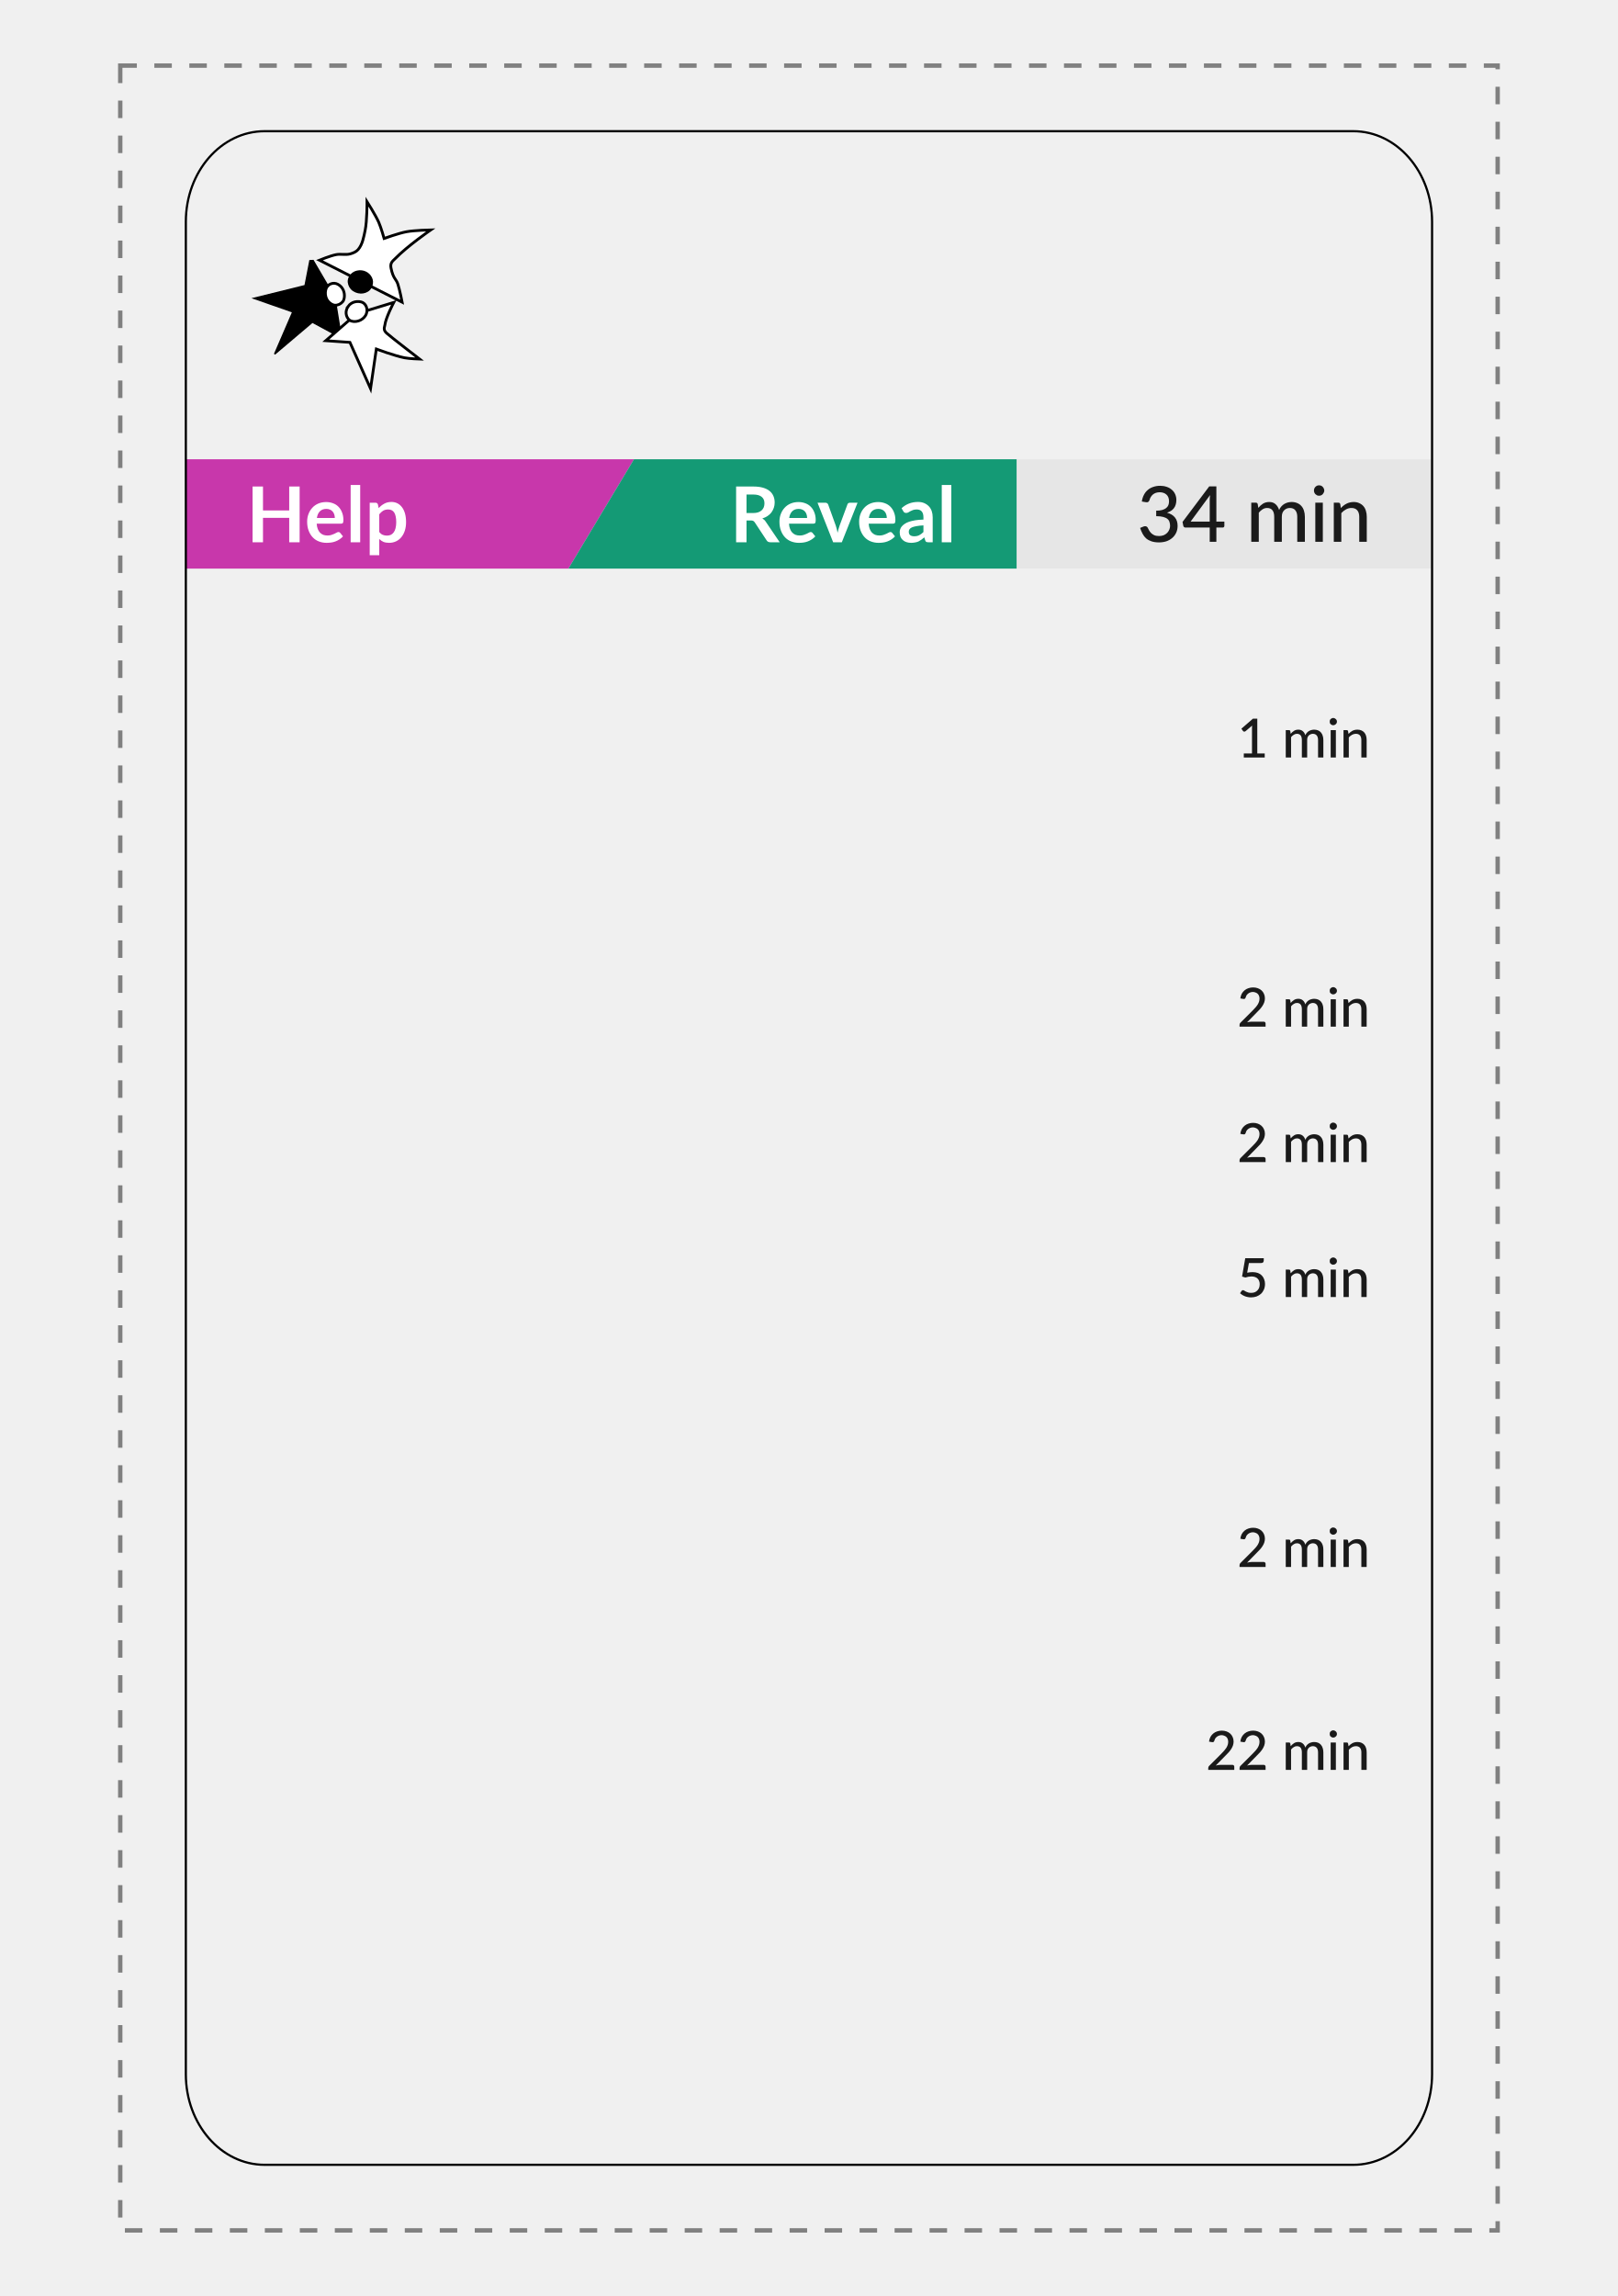
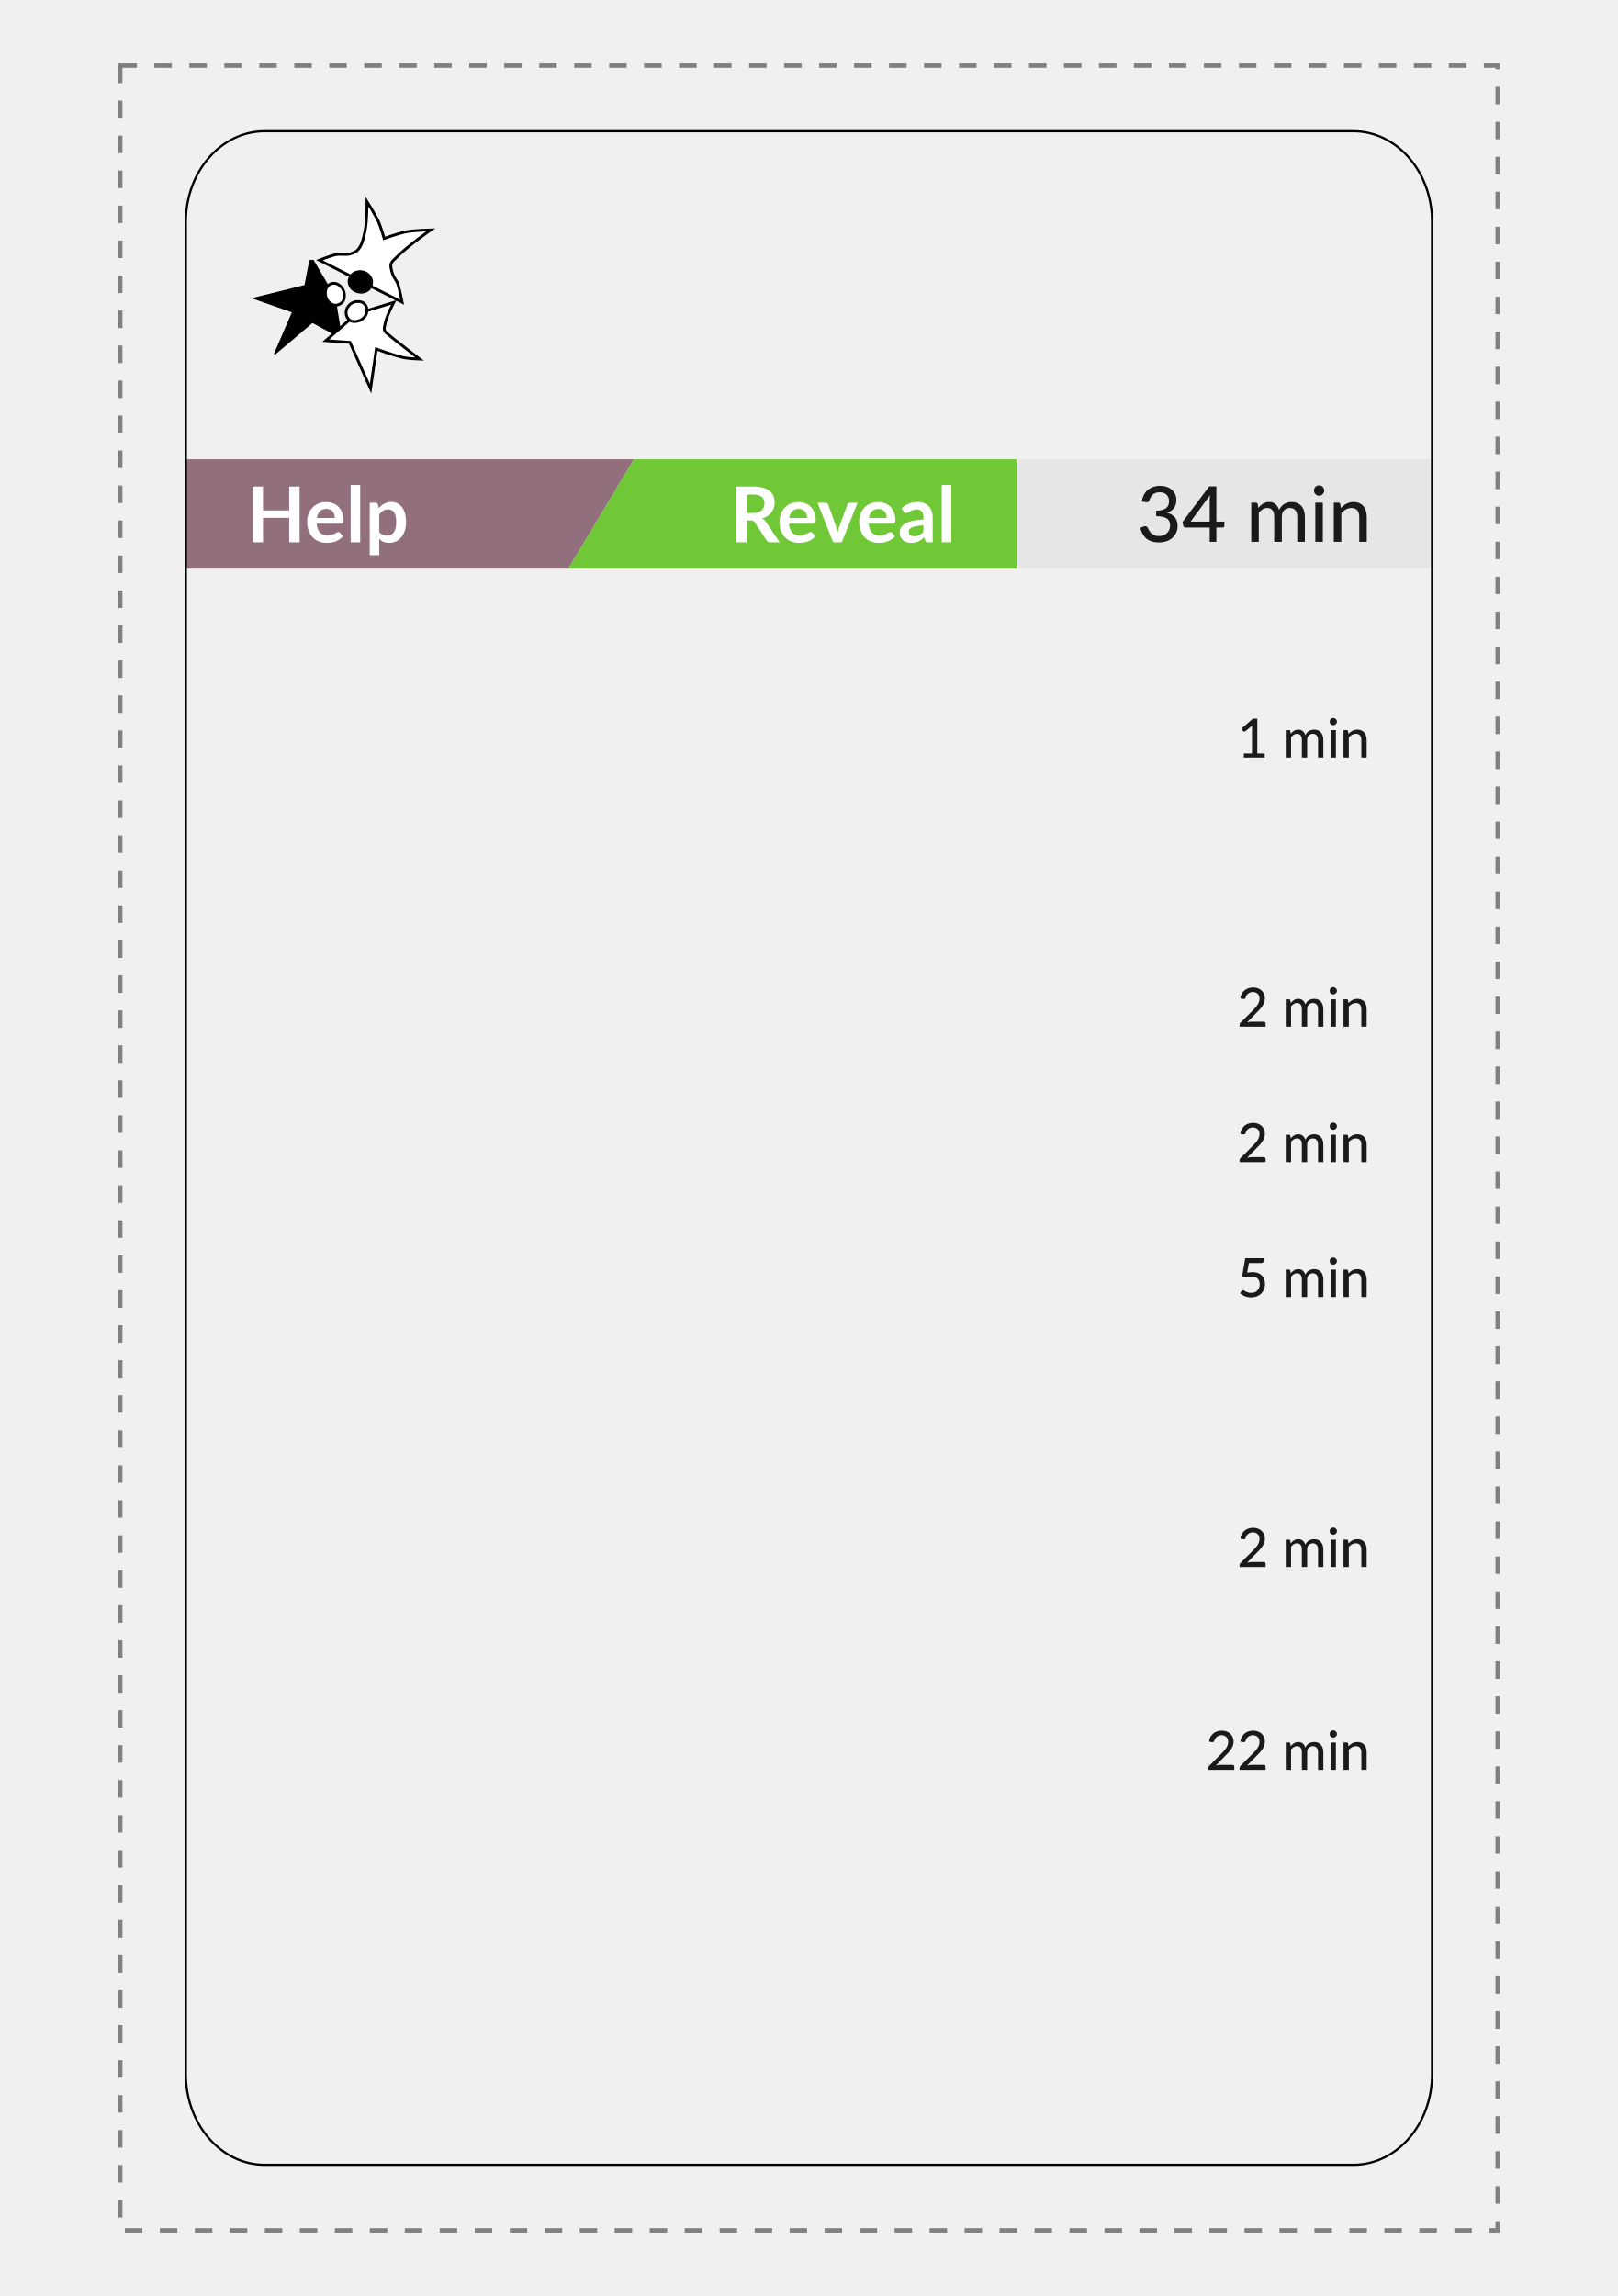
<svg xmlns="http://www.w3.org/2000/svg" xmlns:xlink="http://www.w3.org/1999/xlink" width="74mm" height="105mm" viewBox="0 0 262.205 372.047" id="svg2" version="1.1" enable-background="new">
  <defs id="defs4" />
  <g id="layer1" transform="translate(0,-680.315)" style="display:inline">
    <path style="fill:none;fill-rule:evenodd;stroke:#808080;stroke-width:0.709;stroke-linecap:butt;stroke-linejoin:miter;stroke-miterlimit:4;stroke-dasharray:2.835, 2.835;stroke-dashoffset:0;stroke-opacity:1" d="m 19.488,690.945 0,350.787 223.228,0 0,-350.787 z" id="path3350" transform="translate(4.3385302e-7,8.6660179e-6)" />
  </g>
  <g id="layer2" style="display:inline">
    <path style="fill:none;fill-opacity:1;stroke:none;stroke-width:0.709;stroke-miterlimit:4;stroke-dasharray:2.835, 2.835;stroke-dashoffset:0;stroke-opacity:1" d="m 42.884,21.259 c -7.071,0 -12.766,6.545 -12.766,14.674 l 0,38.477 201.969,0 0,-38.477 c 0,-8.129 -5.692,-14.674 -12.764,-14.674 l -176.439,0 z" id="rect4195-3" />
  </g>
  <g id="layer8" style="display:inline">
-     <path style="display:inline;fill:#c837ab;fill-rule:evenodd;stroke:#000000;stroke-width:0;stroke-linecap:butt;stroke-linejoin:miter;stroke-miterlimit:4;stroke-dasharray:none;stroke-opacity:1" d="m 30.118,74.415 0,17.72 62.008,0 10.63,-17.72 z" id="path4215" />
+     <path style="display:inline;fill:#916f7c;fill-rule:evenodd;stroke:#000000;stroke-width:0;stroke-linecap:butt;stroke-linejoin:miter;stroke-miterlimit:4;stroke-dasharray:none;stroke-opacity:1" d="m 30.118,74.415 0,17.72 62.008,0 10.63,-17.72 z" id="path4215" />
    <text xml:space="preserve" style="font-style:normal;font-weight:normal;font-size:11.25px;line-height:125%;font-family:sans-serif;letter-spacing:0px;word-spacing:0px;display:inline;fill:#000000;fill-opacity:1;stroke:none;stroke-width:1px;stroke-linecap:butt;stroke-linejoin:miter;stroke-opacity:1" x="39.935" y="87.871" id="text4180-3">
      <tspan id="tspan4182-6" x="39.935" y="87.871" style="font-style:normal;font-variant:normal;font-weight:bold;font-stretch:normal;font-size:12.5px;font-family:Lato;-inkscape-font-specification:'Lato Bold';fill:#ffffff">Help</tspan>
    </text>
    <rect y="74.419" x="164.764" height="17.717" width="67.323" id="rect4191-7" style="display:inline;fill:#e6e6e6;fill-opacity:1;stroke:none;stroke-width:1;stroke-miterlimit:4;stroke-dasharray:none;stroke-dashoffset:0;stroke-opacity:1" />
    <text xml:space="preserve" style="font-style:normal;font-weight:normal;font-size:12.5px;line-height:125%;font-family:sans-serif;letter-spacing:0px;word-spacing:0px;display:inline;fill:#1a1a1a;fill-opacity:1;stroke:none;stroke-width:1px;stroke-linecap:butt;stroke-linejoin:miter;stroke-opacity:1" x="184.268" y="87.799" id="text4193-5">
      <tspan id="tspan4195-3" x="184.268" y="87.799" style="font-style:normal;font-variant:normal;font-weight:500;font-stretch:normal;font-size:12.5px;font-family:Lato;-inkscape-font-specification:'Lato Medium';fill:#1a1a1a">34 min</tspan>
    </text>
-     <path id="path4217" d="m 164.756,92.136 0,-17.72 -62.008,0 -10.63,17.72 z" style="display:inline;fill:#149a75;fill-opacity:1;fill-rule:evenodd;stroke:#000000;stroke-width:0;stroke-linecap:butt;stroke-linejoin:miter;stroke-miterlimit:4;stroke-dasharray:none;stroke-opacity:1" />
+     <path id="path4217" d="m 164.756,92.136 0,-17.72 -62.008,0 -10.63,17.72 z" style="display:inline;fill:#71c837;fill-opacity:1;fill-rule:evenodd;stroke:#000000;stroke-width:0;stroke-linecap:butt;stroke-linejoin:miter;stroke-miterlimit:4;stroke-dasharray:none;stroke-opacity:1" />
    <text id="text4197" y="87.871" x="118.298" style="font-style:normal;font-weight:normal;font-size:11.25px;line-height:125%;font-family:sans-serif;letter-spacing:0px;word-spacing:0px;display:inline;fill:#000000;fill-opacity:1;stroke:none;stroke-width:1px;stroke-linecap:butt;stroke-linejoin:miter;stroke-opacity:1" xml:space="preserve">
      <tspan style="font-style:normal;font-variant:normal;font-weight:bold;font-stretch:normal;font-size:12.5px;font-family:Lato;-inkscape-font-specification:'Lato Bold';fill:#ffffff" y="87.871" x="118.298" id="tspan4199">Reveal</tspan>
    </text>
  </g>
  <g id="layer7">
    <path style="fill:none;fill-rule:evenodd;stroke:none;stroke-width:1px;stroke-linecap:butt;stroke-linejoin:miter;stroke-opacity:1" d="m 99.213,31.89 0,31.89 122.244,0 0,-31.89 z" id="path4300" />
    <flowRoot xml:space="preserve" style="font-style:normal;font-weight:normal;font-size:12.5px;line-height:125%;font-family:sans-serif;text-align:end;letter-spacing:0px;word-spacing:0px;text-anchor:end;fill:#000000;fill-opacity:1;stroke:none;stroke-width:1px;stroke-linecap:butt;stroke-linejoin:miter;stroke-opacity:1" id="flowRoot4271" transform="translate(0.7180425,6.2852)">
      <flowRegion id="flowRegion4273">
        <use x="0" y="0" xlink:href="#path4300" id="use4275" width="100%" height="100%" />
      </flowRegion>
      <flowPara style="font-style:normal;font-variant:normal;font-weight:bold;font-stretch:normal;font-size:13.375px;font-family:Roboto;-inkscape-font-specification:'Roboto Bold';text-align:end;text-anchor:end" id="flowPara4277">Troika Consulting</flowPara>
    </flowRoot>
  </g>
  <g id="layer6" style="display:inline">
    <path style="fill:none;fill-rule:evenodd;stroke:none;stroke-width:1px;stroke-linecap:butt;stroke-linejoin:miter;stroke-opacity:1" d="m 40.748,31.89 0,31.89 53.15,0 0,-31.89 z" id="path4213" />
    <g transform="matrix(0.901627,0,0,0.901627,-7.270672,-144.9877)" id="layer10-3">
      <g id="g4652">
        <path style="fill:#000000;fill-opacity:1;stroke:#000000;stroke-width:0.265px;stroke-linecap:butt;stroke-linejoin:miter;stroke-opacity:1" d="m 66.996,212.163 -2.651,-4.526 -0.568,0.033 -0.869,4.477 -9.187,2.272 6.982,2.439 -3.274,7.584 6.782,-5.746 4.577,2.472 0.535,-0.2 -0.869,-5.379 z" id="path4640" />
        <path style="fill:#ffffff;fill-opacity:1;stroke:#000000;stroke-width:0.5;stroke-linecap:butt;stroke-linejoin:miter;stroke-miterlimit:4;stroke-dasharray:none;stroke-opacity:1" d="m 66.996,212.163 c 0.29,-0.295 0.744,-0.47 1.158,-0.449 0.45,0.023 0.892,0.289 1.205,0.614 0.325,0.338 0.535,0.81 0.591,1.276 0.057,0.478 0.016,1.04 -0.283,1.417 -0.317,0.401 -0.884,0.67 -1.394,0.638 -0.508,-0.032 -0.991,-0.398 -1.299,-0.803 -0.308,-0.405 -0.442,-0.957 -0.425,-1.465 0.015,-0.436 0.144,-0.917 0.449,-1.228 z" id="path4636" />
        <path style="fill:#ffffff;fill-opacity:1;stroke:#000000;stroke-width:0.5;stroke-linecap:butt;stroke-linejoin:miter;stroke-miterlimit:4;stroke-dasharray:none;stroke-opacity:1" d="m 65.481,207.569 c 0,0 1.969,-0.806 3.007,-1.002 0.833,-0.158 1.724,0.098 2.539,-0.134 0.513,-0.146 1.056,-0.364 1.403,-0.768 0.804,-0.935 1.015,-2.268 1.27,-3.474 0.354,-1.682 0.334,-5.145 0.334,-5.145 0,0 1.526,2.41 2.105,3.708 0.415,0.933 0.969,2.907 0.969,2.907 0,0 2.637,-0.948 4.009,-1.203 1.438,-0.267 4.377,-0.334 4.377,-0.334 0,0 -4.196,2.893 -6.414,5.178 -0.396,0.407 -0.926,0.715 -0.735,1.67 0.391,1.955 0.907,1.906 1.236,2.907 0.347,1.055 0.768,3.241 0.768,3.241 z" id="path4642" />
        <path style="fill:#ffffff;fill-opacity:1;stroke:#000000;stroke-width:0.5;stroke-linecap:butt;stroke-linejoin:miter;stroke-miterlimit:4;stroke-dasharray:none;stroke-opacity:1" d="m 66.617,222.035 5.546,-4.844 6.682,-2.038 c 0,0 -1.448,2.748 -1.604,4.076 -0.041,0.347 -0.357,0.834 0.301,1.437 0.694,0.636 5.947,4.677 5.947,4.677 0,0 -1.818,-0.06 -2.706,-0.234 -1.739,-0.34 -5.078,-1.57 -5.078,-1.57 l -1.036,7.116 -3.708,-8.319 z" id="path4644" />
        <path style="fill:#ffffff;fill-opacity:1;stroke:#000000;stroke-width:0.5;stroke-linecap:butt;stroke-linejoin:miter;stroke-miterlimit:4;stroke-dasharray:none;stroke-opacity:1" d="m 70.658,215.848 c 0.273,-0.377 0.706,-0.668 1.158,-0.78 0.5,-0.124 1.096,-0.103 1.536,0.165 0.33,0.201 0.557,0.59 0.638,0.969 0.092,0.429 0.013,0.923 -0.213,1.299 -0.28,0.467 -0.777,0.838 -1.299,0.992 -0.492,0.146 -1.103,0.158 -1.536,-0.118 -0.38,-0.243 -0.608,-0.733 -0.661,-1.181 -0.055,-0.463 0.105,-0.969 0.378,-1.346 z" id="path4638" />
        <path style="fill:#000000;fill-opacity:1;stroke:#000000;stroke-width:0.265px;stroke-linecap:butt;stroke-linejoin:miter;stroke-opacity:1" d="m 70.705,211.171 c 0.059,-0.499 0.396,-0.982 0.803,-1.276 0.427,-0.308 1.011,-0.431 1.536,-0.378 0.494,0.05 0.996,0.286 1.347,0.638 0.326,0.327 0.569,0.791 0.591,1.252 0.024,0.51 -0.162,1.076 -0.52,1.441 -0.384,0.392 -0.987,0.601 -1.536,0.591 -0.617,-0.012 -1.282,-0.279 -1.701,-0.732 -0.366,-0.397 -0.583,-0.999 -0.52,-1.536 z" id="path4634" />
      </g>
    </g>
  </g>
  <g id="layer5" style="display:inline">
    <rect style="fill:none;fill-opacity:1;stroke:#000000;stroke-width:0.354;stroke-miterlimit:4;stroke-dasharray:none;stroke-dashoffset:0;stroke-opacity:1" id="rect4187" width="201.969" height="329.528" x="30.118" y="21.26" ry="14.674" rx="12.764" />
  </g>
  <g id="layer9" style="display:inline">
    <text xml:space="preserve" style="font-style:normal;font-weight:normal;font-size:12.5px;line-height:125%;font-family:sans-serif;letter-spacing:0px;word-spacing:0px;fill:#000000;fill-opacity:1;stroke:none;stroke-width:1px;stroke-linecap:butt;stroke-linejoin:miter;stroke-opacity:1" x="-62.225" y="132.692" id="text6165">
      <tspan id="tspan6167" x="-62.225" y="132.692" />
    </text>
    <path style="fill:none;fill-rule:evenodd;stroke:none;stroke-width:1px;stroke-linecap:butt;stroke-linejoin:miter;stroke-opacity:1" d="m 40.748,102.756 0,237.402 143.504,0 0,-237.402 -143.504,0" id="path4245" />
    <flowRoot xml:space="preserve" style="font-style:normal;font-weight:normal;font-size:8.75px;line-height:125%;font-family:sans-serif;letter-spacing:0px;word-spacing:0px;fill:#000000;fill-opacity:1;stroke:none;stroke-width:1px;stroke-linecap:butt;stroke-linejoin:miter;stroke-opacity:1" id="flowRoot4251">
      <flowRegion id="flowRegion4253">
        <use x="0" y="0" xlink:href="#path4245" id="use4255" width="100%" height="100%" />
      </flowRegion>
      <flowPara id="flowPara4257" style="font-style:normal;font-variant:normal;font-weight:bold;font-stretch:normal;font-family:Roboto;-inkscape-font-specification:'Roboto Bold';fill:#8a8a8a;fill-opacity:1">Steps</flowPara>
      <flowPara style="font-style:normal;font-variant:normal;font-weight:normal;font-stretch:normal;font-family:Lato;-inkscape-font-specification:Lato;fill:#1a1a1a;fill-opacity:1" id="flowPara4318">Invite participants to reflect on the consulting question they plan to ask when they are the clients</flowPara>
      <flowPara style="font-style:normal;font-variant:normal;font-weight:normal;font-stretch:normal;font-family:Lato;-inkscape-font-specification:Lato;fill:#1a1a1a;fill-opacity:1" id="flowPara4320" />
      <flowPara style="font-style:normal;font-variant:normal;font-weight:normal;font-stretch:normal;font-family:Lato;-inkscape-font-specification:Lato;fill:#1a1a1a;fill-opacity:1" id="flowPara4322">The first client shares their question</flowPara>
      <flowPara style="font-style:normal;font-variant:normal;font-weight:normal;font-stretch:normal;font-family:Lato;-inkscape-font-specification:Lato;fill:#1a1a1a;fill-opacity:1" id="flowPara4326" />
      <flowPara style="font-style:normal;font-variant:normal;font-weight:normal;font-stretch:normal;font-family:Lato;-inkscape-font-specification:Lato;fill:#1a1a1a;fill-opacity:1" id="flowPara4351">Consultants ask clarifying questions</flowPara>
      <flowPara style="font-style:normal;font-variant:normal;font-weight:normal;font-stretch:normal;font-family:Lato;-inkscape-font-specification:Lato;fill:#1a1a1a;fill-opacity:1" id="flowPara4299" />
      <flowPara style="font-style:normal;font-variant:normal;font-weight:normal;font-stretch:normal;font-family:Lato;-inkscape-font-specification:Lato;fill:#1a1a1a;fill-opacity:1" id="flowPara4313">Client turns their back to consultants.</flowPara>
      <flowPara style="font-style:normal;font-variant:normal;font-weight:normal;font-stretch:normal;font-family:Lato;-inkscape-font-specification:Lato;fill:#1a1a1a;fill-opacity:1" id="flowPara4327">The two consultants generate ideas, suggestions, coaching advice</flowPara>
      <flowPara style="font-style:normal;font-variant:normal;font-weight:normal;font-stretch:normal;font-family:Lato;-inkscape-font-specification:Lato;fill:#1a1a1a;fill-opacity:1" id="flowPara4315" />
      <flowPara style="font-style:normal;font-variant:normal;font-weight:normal;font-stretch:normal;font-family:Lato;-inkscape-font-specification:Lato;fill:#1a1a1a;fill-opacity:1" id="flowPara4317">Client turns around and shares what were the most valuable things</flowPara>
      <flowPara style="font-style:normal;font-variant:normal;font-weight:normal;font-stretch:normal;font-family:Lato;-inkscape-font-specification:Lato;fill:#1a1a1a;fill-opacity:1" id="flowPara4319" />
      <flowPara style="font-style:normal;font-variant:normal;font-weight:normal;font-stretch:normal;font-family:Lato;-inkscape-font-specification:Lato;fill:#1a1a1a;fill-opacity:1" id="flowPara4343">Switch to next person and repeat steps</flowPara>
    </flowRoot>
    <text xml:space="preserve" style="font-style:normal;font-weight:normal;font-size:8.75px;line-height:125%;font-family:sans-serif;letter-spacing:0px;word-spacing:0px;fill:#000000;fill-opacity:1;stroke:none;stroke-width:1px;stroke-linecap:butt;stroke-linejoin:miter;stroke-opacity:1" x="93.898" y="183.547" id="text4267">
      <tspan id="tspan4269" x="93.898" y="183.547" />
    </text>
  </g>
  <g id="layer4" style="display:inline">
    <text id="text4227" y="122.749" x="200.497" style="font-style:normal;font-weight:normal;font-size:8.75px;line-height:125%;font-family:sans-serif;letter-spacing:0px;word-spacing:0px;fill:#1a1a1a;fill-opacity:1;stroke:none;stroke-width:1px;stroke-linecap:butt;stroke-linejoin:miter;stroke-opacity:1" xml:space="preserve">
      <tspan style="font-style:normal;font-variant:normal;font-weight:500;font-stretch:normal;font-family:Lato;-inkscape-font-specification:'Lato Medium';fill:#1a1a1a" y="122.749" x="200.497" id="tspan4229">1 min</tspan>
    </text>
    <text id="text4231" y="166.362" x="200.497" style="font-style:normal;font-weight:normal;font-size:8.75px;line-height:125%;font-family:sans-serif;letter-spacing:0px;word-spacing:0px;fill:#1a1a1a;fill-opacity:1;stroke:none;stroke-width:1px;stroke-linecap:butt;stroke-linejoin:miter;stroke-opacity:1" xml:space="preserve">
      <tspan style="font-style:normal;font-variant:normal;font-weight:500;font-stretch:normal;font-family:Lato;-inkscape-font-specification:'Lato Medium';fill:#1a1a1a" y="166.362" x="200.497" id="tspan4233">2 min</tspan>
    </text>
    <path style="fill:none;fill-rule:evenodd;stroke:none;stroke-width:1px;stroke-linecap:butt;stroke-linejoin:miter;stroke-opacity:1" d="m 194.882,102.756 0,237.402 26.575,0 0,-237.402 z" id="path4239" />
    <text xml:space="preserve" style="font-style:normal;font-weight:normal;font-size:8.75px;line-height:125%;font-family:sans-serif;letter-spacing:0px;word-spacing:0px;fill:#1a1a1a;fill-opacity:1;stroke:none;stroke-width:1px;stroke-linecap:butt;stroke-linejoin:miter;stroke-opacity:1" x="200.497" y="210.169" id="text4424">
      <tspan id="tspan4426" x="200.497" y="210.169" style="font-style:normal;font-variant:normal;font-weight:500;font-stretch:normal;font-family:Lato;-inkscape-font-specification:'Lato Medium';fill:#1a1a1a">5 min</tspan>
    </text>
    <text id="text4428" y="253.919" x="200.497" style="font-style:normal;font-weight:normal;font-size:8.75px;line-height:125%;font-family:sans-serif;letter-spacing:0px;word-spacing:0px;fill:#1a1a1a;fill-opacity:1;stroke:none;stroke-width:1px;stroke-linecap:butt;stroke-linejoin:miter;stroke-opacity:1" xml:space="preserve">
      <tspan style="font-style:normal;font-variant:normal;font-weight:500;font-stretch:normal;font-family:Lato;-inkscape-font-specification:'Lato Medium';fill:#1a1a1a" y="253.919" x="200.497" id="tspan4430">2 min</tspan>
    </text>
    <text xml:space="preserve" style="font-style:normal;font-weight:normal;font-size:8.75px;line-height:125%;font-family:sans-serif;letter-spacing:0px;word-spacing:0px;fill:#1a1a1a;fill-opacity:1;stroke:none;stroke-width:1px;stroke-linecap:butt;stroke-linejoin:miter;stroke-opacity:1" x="200.497" y="188.307" id="text4333">
      <tspan id="tspan4335" x="200.497" y="188.307" style="font-style:normal;font-variant:normal;font-weight:500;font-stretch:normal;font-family:Lato;-inkscape-font-specification:'Lato Medium';fill:#1a1a1a">2 min</tspan>
    </text>
    <text xml:space="preserve" style="font-style:normal;font-weight:normal;font-size:8.75px;line-height:125%;font-family:sans-serif;letter-spacing:0px;word-spacing:0px;fill:#1a1a1a;fill-opacity:1;stroke:none;stroke-width:1px;stroke-linecap:butt;stroke-linejoin:miter;stroke-opacity:1" x="195.421" y="286.794" id="text4337">
      <tspan id="tspan4339" x="195.421" y="286.794" style="font-style:normal;font-variant:normal;font-weight:500;font-stretch:normal;font-family:Lato;-inkscape-font-specification:'Lato Medium';fill:#1a1a1a">22 min</tspan>
    </text>
  </g>
  <g id="layer10" style="display:inline">
    <path style="fill:none;fill-rule:evenodd;stroke:none;stroke-width:1px;stroke-linecap:butt;stroke-linejoin:miter;stroke-opacity:1" d="m 40.748,269.282 0,70.876 180.709,0 0,-70.876 z" id="path4343" />
    <flowRoot xml:space="preserve" style="font-style:normal;font-weight:normal;font-size:8.75px;line-height:125%;font-family:sans-serif;letter-spacing:0px;word-spacing:0px;fill:#000000;fill-opacity:1;stroke:none;stroke-width:1px;stroke-linecap:butt;stroke-linejoin:miter;stroke-opacity:1" id="flowRoot4351" transform="translate(0,38.40625)">
      <flowRegion id="flowRegion4353">
        <use x="0" y="0" xlink:href="#path4343" id="use4355" width="100%" height="100%" />
      </flowRegion>
      <flowPara id="flowPara4357" style="font-style:normal;font-variant:normal;font-weight:bold;font-stretch:normal;font-family:Roboto;-inkscape-font-specification:'Roboto Bold';fill:#8a8a8a;fill-opacity:1">String With</flowPara>
      <flowPara id="flowPara4359" style="font-style:normal;font-variant:normal;font-weight:normal;font-stretch:normal;font-family:Lato;-inkscape-font-specification:Lato;fill:#1a1a1a">Helping Heuristics, Nine Whys, Heard-Seen- Respected</flowPara>
    </flowRoot>
    <text xml:space="preserve" style="font-style:normal;font-weight:normal;font-size:8.75px;line-height:125%;font-family:sans-serif;letter-spacing:0px;word-spacing:0px;fill:#000000;fill-opacity:1;stroke:none;stroke-width:1px;stroke-linecap:butt;stroke-linejoin:miter;stroke-opacity:1" x="-129.401" y="187.139" id="text4392">
      <tspan id="tspan4394" x="-129.401" y="187.139" />
    </text>
  </g>
  <text xml:space="preserve" style="font-style:normal;font-weight:normal;font-size:8.75px;line-height:125%;font-family:sans-serif;letter-spacing:0px;word-spacing:0px;fill:#000000;fill-opacity:1;stroke:none;stroke-width:1px;stroke-linecap:butt;stroke-linejoin:miter;stroke-opacity:1" x="293.096" y="257.142" id="text4321">
    <tspan id="tspan4323" x="293.096" y="257.142" />
  </text>
</svg>
